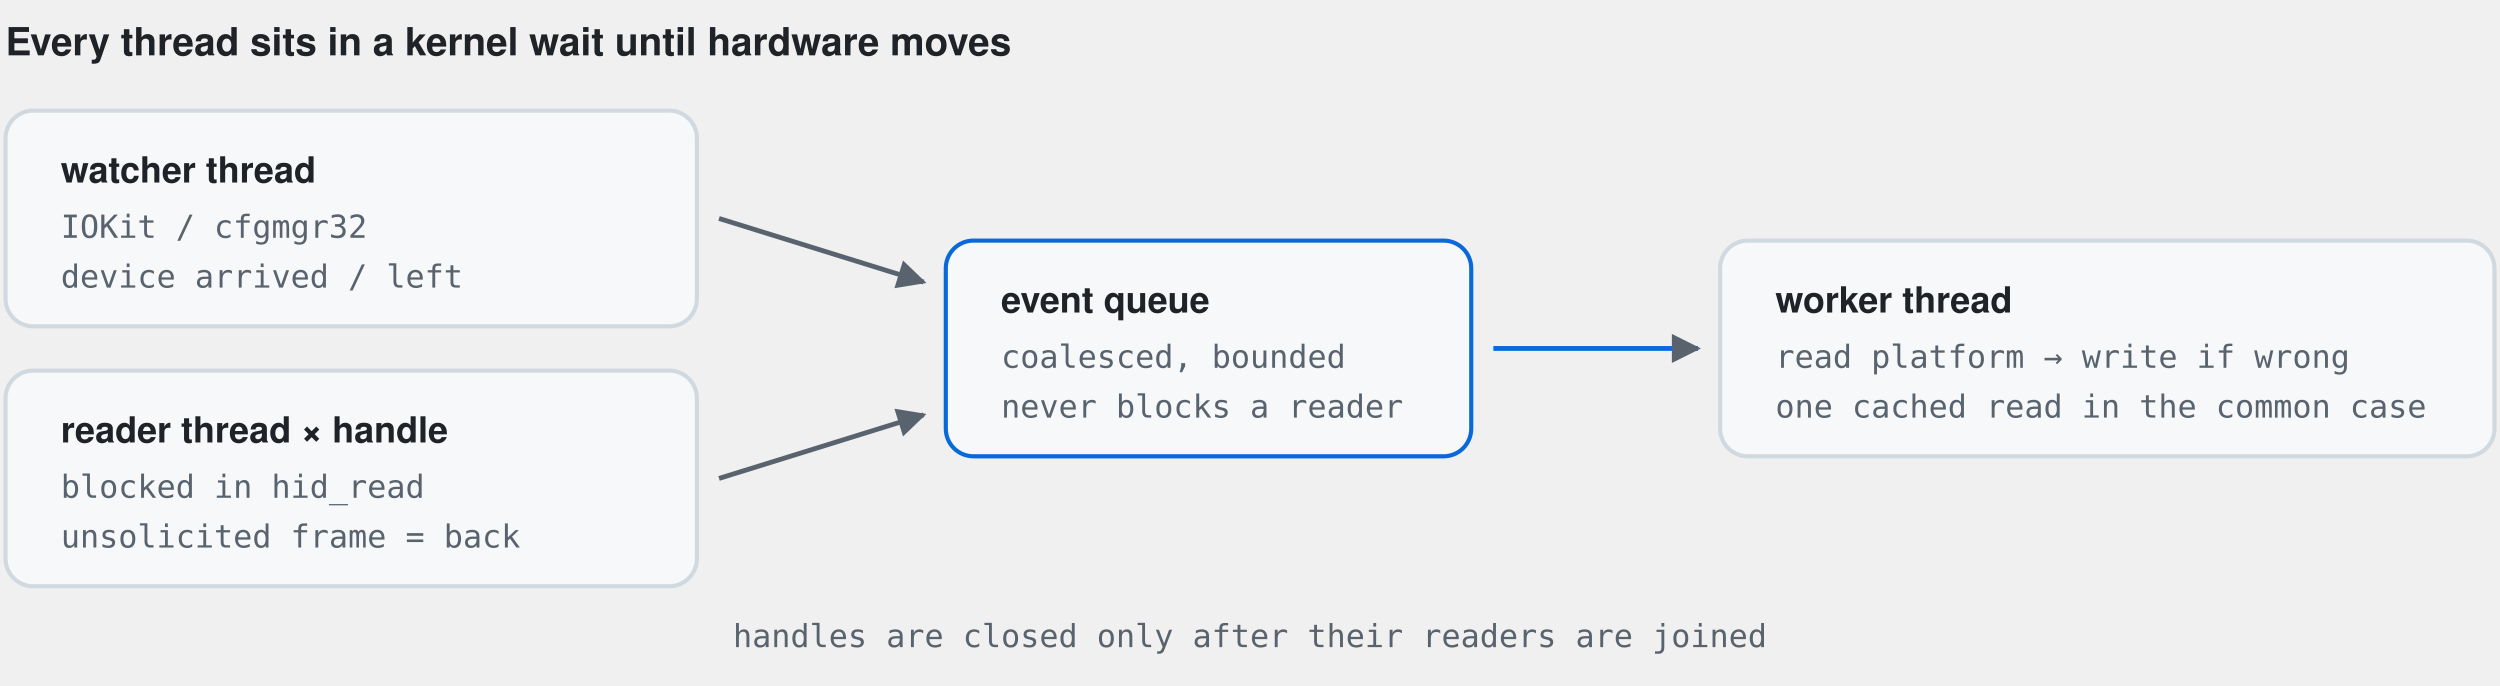
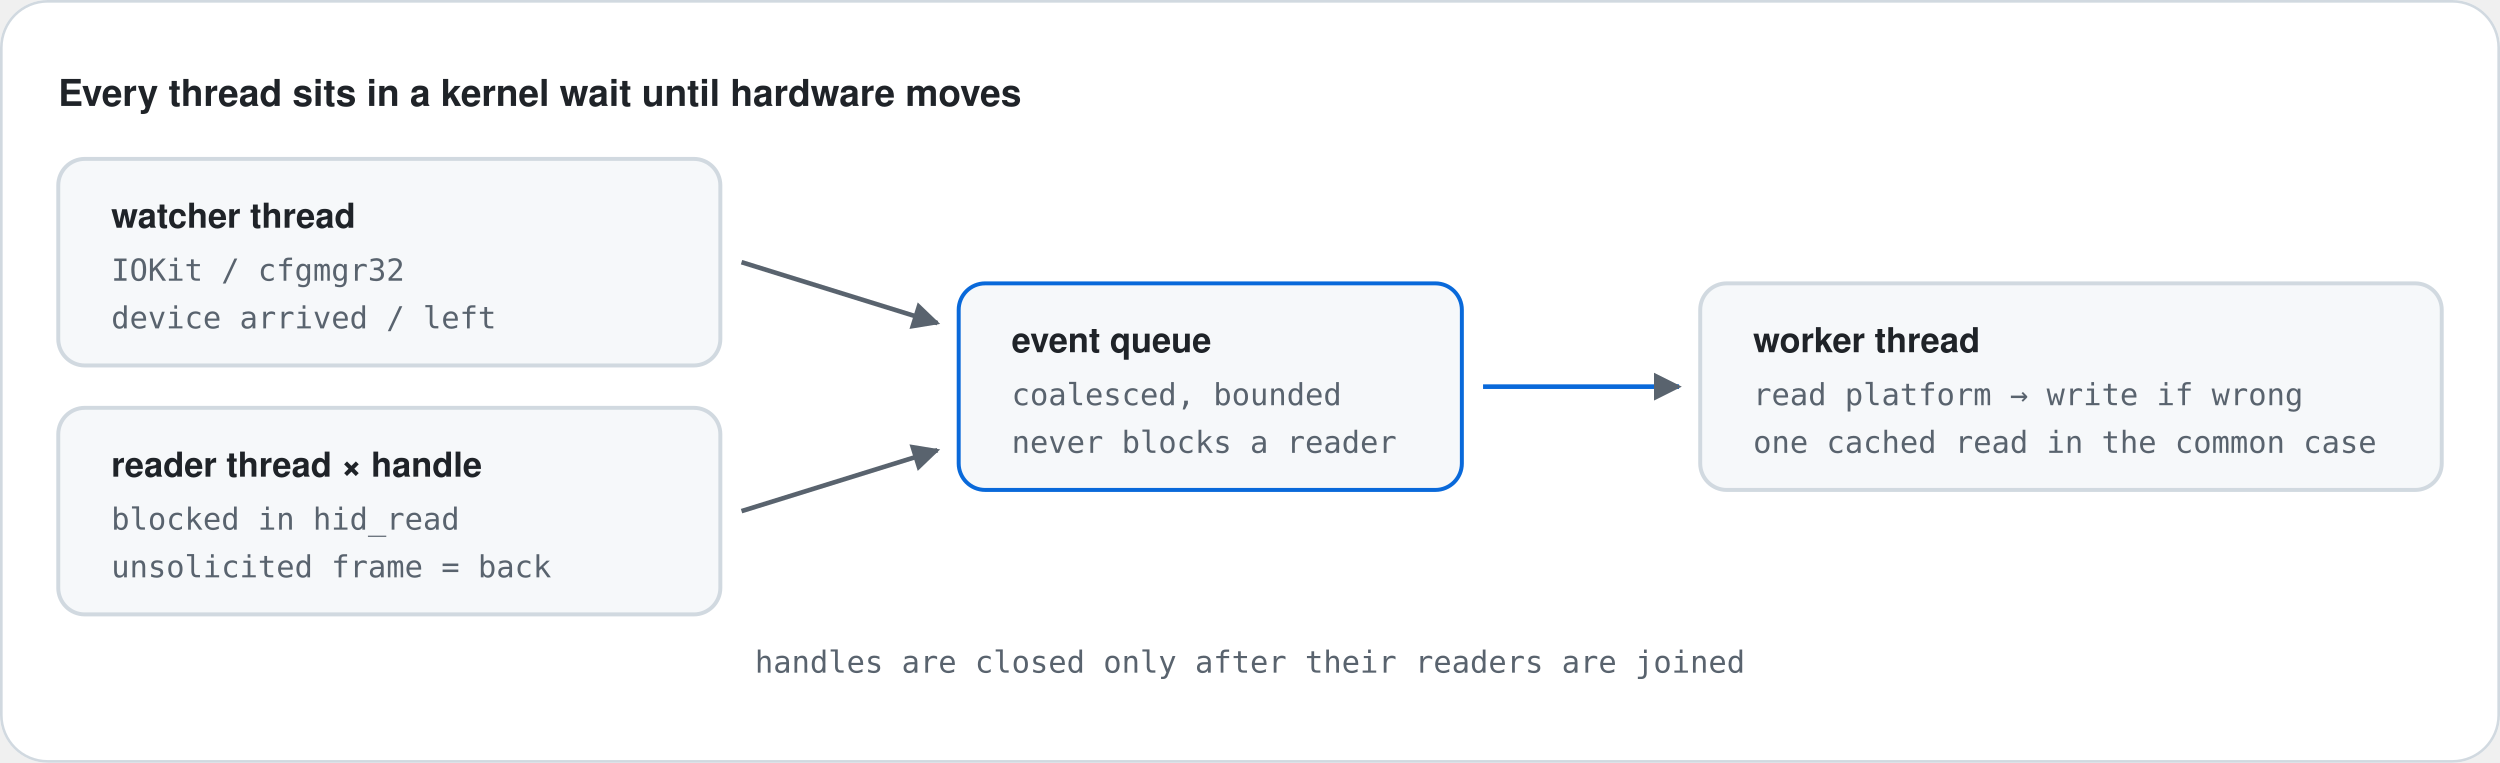
- <svg xmlns="http://www.w3.org/2000/svg" viewBox="0 0 904 248" width="904" height="248" role="img">
+ <svg xmlns="http://www.w3.org/2000/svg" viewBox="0 0 944 288" width="944" height="288" role="img" aria-labelledby="archt archd">
+   <style>@keyframes apkt{to{stroke-dashoffset:-52}}.ap{animation:apkt 0.9s linear infinite}@keyframes aleg0{0%{opacity:1}18.889%{opacity:1}20.278%{opacity:0}100%{opacity:0}}.aleg0{animation:aleg0 18s linear infinite}@keyframes aleg1{0%{opacity:0}31.944%{opacity:0}33.333%{opacity:1}52.222%{opacity:1}53.611%{opacity:0}100%{opacity:0}}.aleg1{animation:aleg1 18s linear infinite}@keyframes aleg2{0%{opacity:1}18.889%{opacity:1}20.278%{opacity:0}100%{opacity:0}}.aleg2{animation:aleg2 18s linear infinite}@media (prefers-reduced-motion:reduce){*{animation:none!important}}</style>
  <defs>
-     <marker id="head" viewBox="0 0 10 10" refX="9" refY="5" markerWidth="6" markerHeight="6" orient="auto-start-reverse">
-       <path d="M 0 0 L 10 5 L 0 10 z" fill="#59636e" />
+     <marker id="archarrow" viewBox="0 0 10 10" refX="8.5" refY="5" markerWidth="7" markerHeight="7" orient="auto-start-reverse">
+       <path d="M0 0 L10 5 L0 10 z" fill="#0969da" />
    </marker>
  </defs>
-   <g transform="translate(2,2)">
+   <rect width="944" height="288" rx="18" fill="#ffffff" />
+   <rect x=".5" y=".5" width="943" height="287" rx="17.5" fill="none" stroke="#d1d9e0" />
+   <g transform="translate(22,22)">
+     <defs>
+       <marker id="head" viewBox="0 0 10 10" refX="9" refY="5" markerWidth="6" markerHeight="6" orient="auto-start-reverse">
+         <path d="M 0 0 L 10 5 L 0 10 z" fill="#59636e" />
+       </marker>
+     </defs>
    <text x="0" y="18" fill="#1f2328" font-family="-apple-system,BlinkMacSystemFont,Segoe UI,Helvetica,Arial,sans-serif" font-size="14" font-weight="600" text-anchor="start" opacity="1.0">Every thread sits in a kernel wait until hardware moves</text>
    <rect x="0" y="38" width="250" height="78" rx="10" fill="#f6f8fa" stroke="#d1d9e0" stroke-width="1.5" />
    <text x="20" y="64" fill="#1f2328" font-family="-apple-system,BlinkMacSystemFont,Segoe UI,Helvetica,Arial,sans-serif" font-size="13" font-weight="600" text-anchor="start" opacity="1.0">watcher thread</text>
    <text x="20" y="84" fill="#59636e" font-family="ui-monospace,SFMono-Regular,SF Mono,Menlo,Consolas,monospace" font-size="11.5" font-weight="400" text-anchor="start" opacity="1.0">IOKit / cfgmgr32</text>
    <text x="20" y="102" fill="#59636e" font-family="ui-monospace,SFMono-Regular,SF Mono,Menlo,Consolas,monospace" font-size="11.5" font-weight="400" text-anchor="start" opacity="1.0">device arrived / left</text>
    <rect x="0" y="132" width="250" height="78" rx="10" fill="#f6f8fa" stroke="#d1d9e0" stroke-width="1.5" />
    <text x="20" y="158" fill="#1f2328" font-family="-apple-system,BlinkMacSystemFont,Segoe UI,Helvetica,Arial,sans-serif" font-size="13" font-weight="600" text-anchor="start" opacity="1.0">reader thread × handle</text>
    <text x="20" y="178" fill="#59636e" font-family="ui-monospace,SFMono-Regular,SF Mono,Menlo,Consolas,monospace" font-size="11.5" font-weight="400" text-anchor="start" opacity="1.0">blocked in hid_read</text>
    <text x="20" y="196" fill="#59636e" font-family="ui-monospace,SFMono-Regular,SF Mono,Menlo,Consolas,monospace" font-size="11.5" font-weight="400" text-anchor="start" opacity="1.0">unsolicited frame = back</text>
    <rect x="340" y="85" width="190" height="78" rx="10" fill="#f6f8fa" stroke="#0969da" stroke-width="1.5" />
    <text x="360" y="111" fill="#1f2328" font-family="-apple-system,BlinkMacSystemFont,Segoe UI,Helvetica,Arial,sans-serif" font-size="13" font-weight="600" text-anchor="start" opacity="1.0">event queue</text>
    <text x="360" y="131" fill="#59636e" font-family="ui-monospace,SFMono-Regular,SF Mono,Menlo,Consolas,monospace" font-size="11.5" font-weight="400" text-anchor="start" opacity="1.0">coalesced, bounded</text>
    <text x="360" y="149" fill="#59636e" font-family="ui-monospace,SFMono-Regular,SF Mono,Menlo,Consolas,monospace" font-size="11.5" font-weight="400" text-anchor="start" opacity="1.0">never blocks a reader</text>
    <rect x="620" y="85" width="280" height="78" rx="10" fill="#f6f8fa" stroke="#d1d9e0" stroke-width="1.5" />
    <text x="640" y="111" fill="#1f2328" font-family="-apple-system,BlinkMacSystemFont,Segoe UI,Helvetica,Arial,sans-serif" font-size="13" font-weight="600" text-anchor="start" opacity="1.0">worker thread</text>
    <text x="640" y="131" fill="#59636e" font-family="ui-monospace,SFMono-Regular,SF Mono,Menlo,Consolas,monospace" font-size="11.5" font-weight="400" text-anchor="start" opacity="1.0">read platform → write if wrong</text>
    <text x="640" y="149" fill="#59636e" font-family="ui-monospace,SFMono-Regular,SF Mono,Menlo,Consolas,monospace" font-size="11.5" font-weight="400" text-anchor="start" opacity="1.0">one cached read in the common case</text>
    <line x1="258" y1="77" x2="332" y2="100" stroke="#59636e" stroke-width="1.75" marker-end="url(#head)" />
    <line x1="258" y1="171" x2="332" y2="148" stroke="#59636e" stroke-width="1.75" marker-end="url(#head)" />
    <line x1="538" y1="124" x2="612" y2="124" stroke="#0969da" stroke-width="1.75" marker-end="url(#head)" />
+     <g class="aleg0" opacity="0">
+       <path d="M 258 77 L 332 100" fill="none" stroke="#0969da" stroke-width="3.5" stroke-linecap="round" stroke-dasharray="12 40" class="ap" />
+     </g>
+     <g class="aleg1" opacity="0">
+       <path d="M 258 171 L 332 148" fill="none" stroke="#0969da" stroke-width="3.5" stroke-linecap="round" stroke-dasharray="12 40" class="ap" />
+     </g>
+     <g class="aleg2" opacity="0">
+       <path d="M 538 124 L 612 124" fill="none" stroke="#0969da" stroke-width="3.5" stroke-linecap="round" stroke-dasharray="12 40" class="ap" />
+     </g>
    <text x="450" y="232" fill="#59636e" font-family="ui-monospace,SFMono-Regular,SF Mono,Menlo,Consolas,monospace" font-size="11.5" font-weight="400" text-anchor="middle" opacity="1.0">handles are closed only after their readers are joined</text>
  </g>
</svg>
